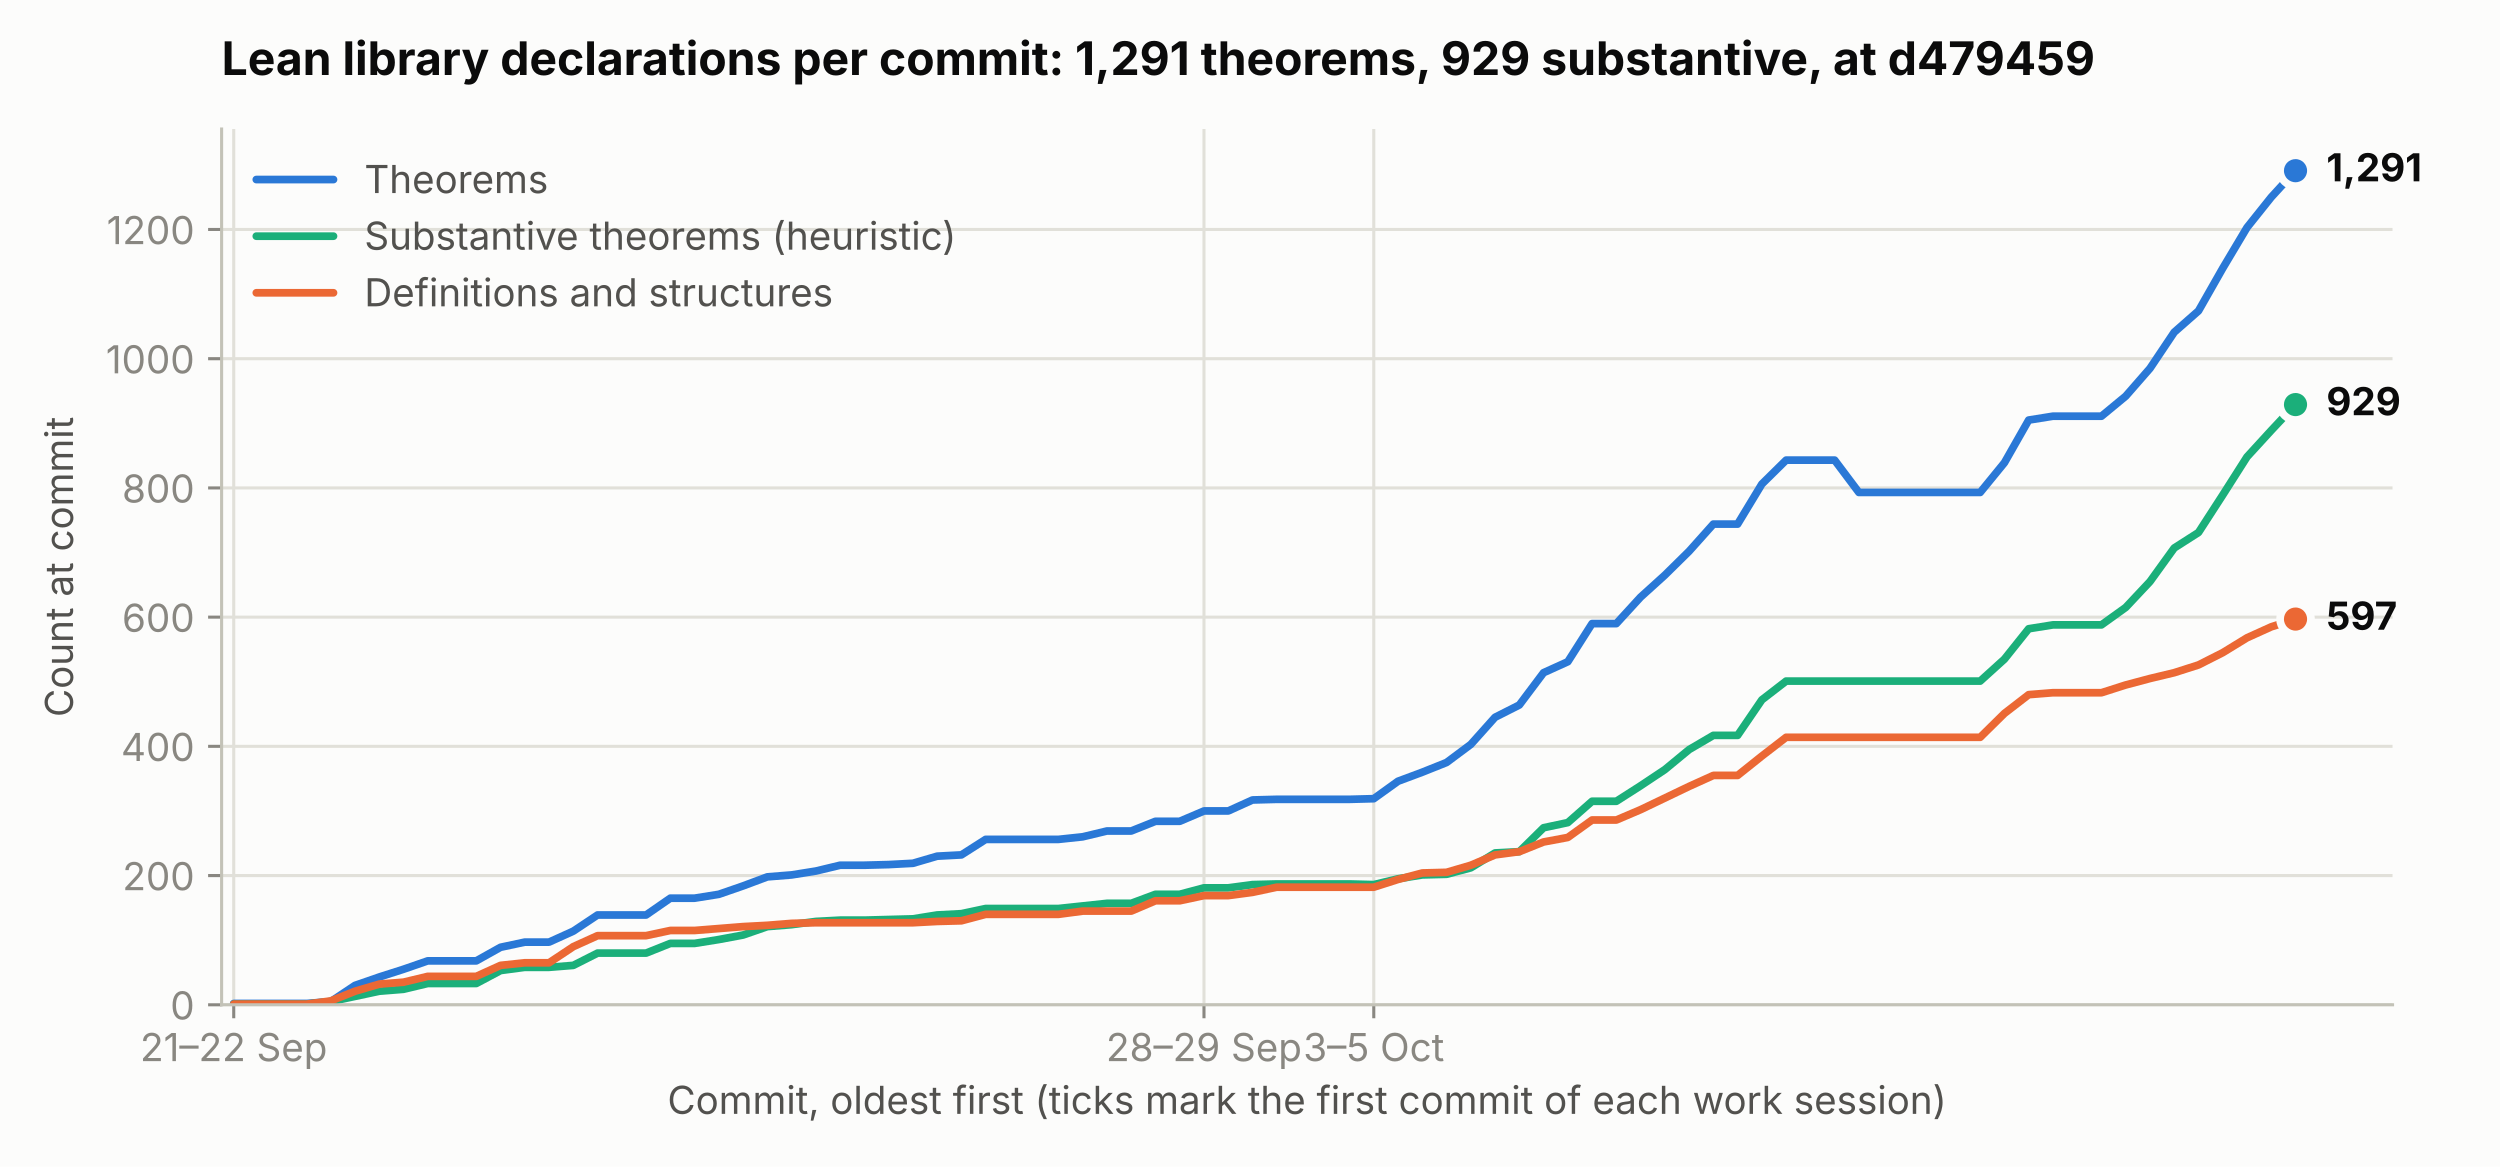
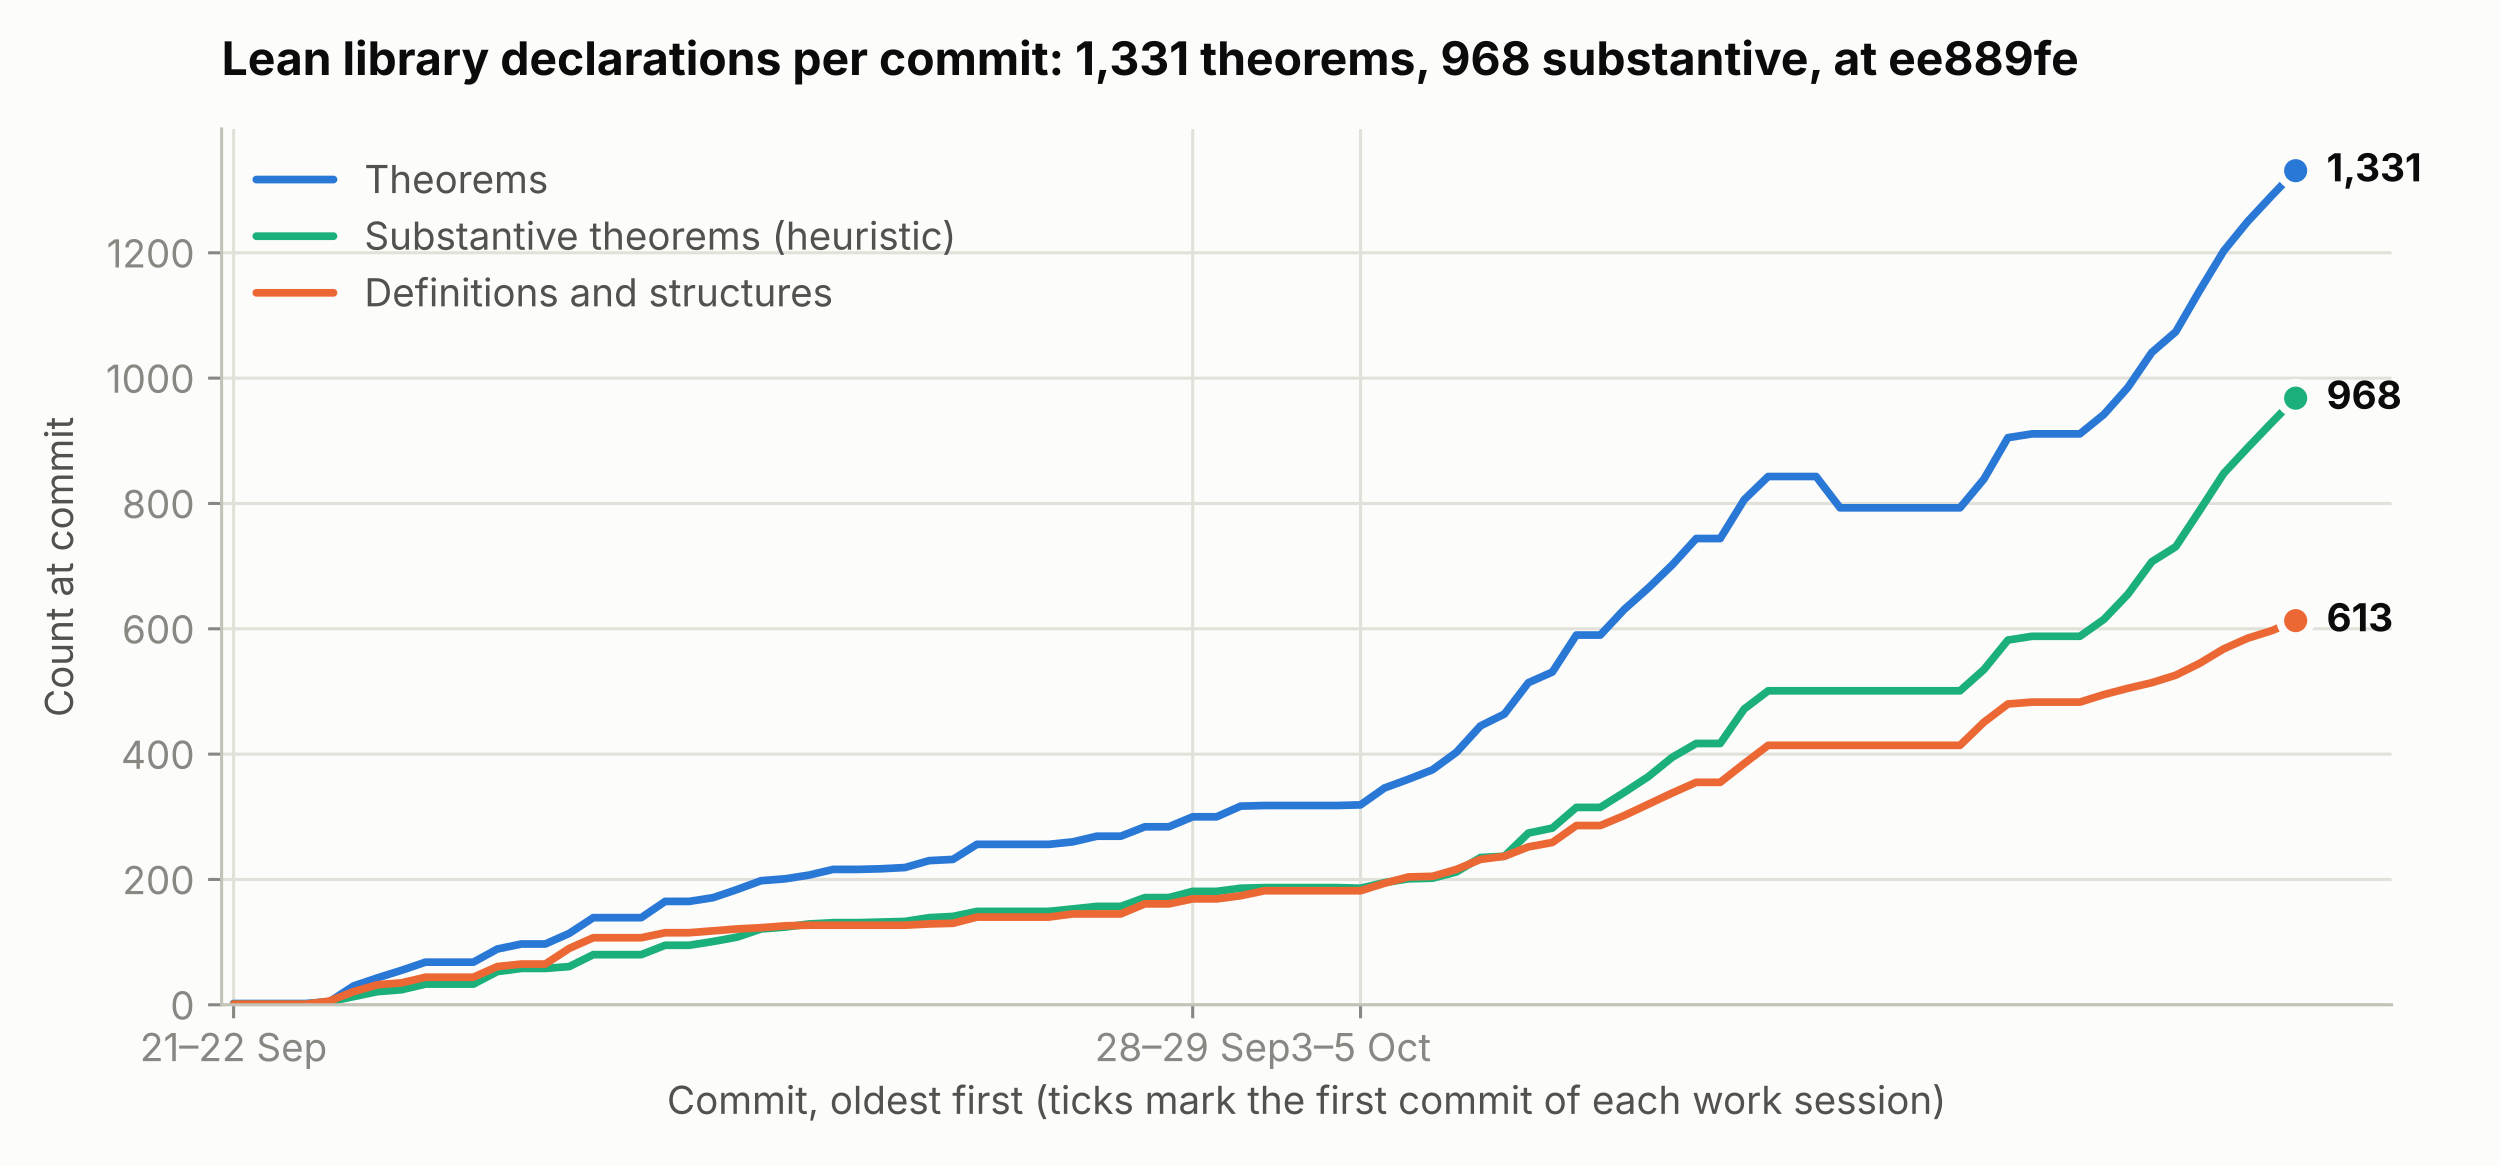
<svg xmlns="http://www.w3.org/2000/svg" xmlns:xlink="http://www.w3.org/1999/xlink" width="648pt" height="302.4pt" viewBox="0 0 648 302.4" version="1.1">
  <defs>
    <style type="text/css">*{stroke-linejoin: round; stroke-linecap: butt}</style>
  </defs>
  <g id="figure_1">
    <g id="patch_1">
      <path d="M 0 302.4 L 648 302.4 L 648 0 L 0 0 z " style="fill: #fcfcfb" />
    </g>
    <g id="axes_1">
      <g id="patch_2">
-         <path d="M 57.44 260.44 L 620.145 260.44 L 620.145 33.44 L 57.44 33.44 z " style="fill: #fcfcfb" />
+         <path d="M 57.44 260.44 L 619.897 260.44 L 619.897 33.44 L 57.44 33.44 z " style="fill: #fcfcfb" />
      </g>
      <g id="matplotlib.axis_1">
        <g id="xtick_1">
          <g id="line2d_1">
-             <path d="M 60.584 260.44 L 60.584 33.44 " clip-path="url(#pd9c392157a)" style="fill: none; stroke: #e1e0d9; stroke-width: 0.8; stroke-linecap: square" />
+             <path d="M 60.547 260.44 L 60.547 33.44 " clip-path="url(#p16db79e309)" style="fill: none; stroke: #e1e0d9; stroke-width: 0.8; stroke-linecap: square" />
          </g>
          <g id="line2d_2">
            <defs>
              <path id="m02e6627c96" d="M 0 0 L 0 3.5 " style="stroke: #898781; stroke-width: 0.8" />
            </defs>
            <g>
-               <use xlink:href="#m02e6627c96" x="60.584" y="260.44" style="fill: #898781; stroke: #898781; stroke-width: 0.8" />
+               <use xlink:href="#m02e6627c96" x="60.547" y="260.44" style="fill: #898781; stroke: #898781; stroke-width: 0.8" />
            </g>
          </g>
          <g id="text_1">
-             <text style="font-size: 10px; font-family: 'Inter', 'Helvetica Neue', 'Arial', 'DejaVu Sans', sans-serif; text-anchor: middle; fill: #898781" x="60.584" y="275.038" transform="rotate(-0 60.5836 275.0384)">21–22 Sep</text>
+             <text style="font-size: 10px; font-family: 'Inter', 'Helvetica Neue', 'Arial', 'DejaVu Sans', sans-serif; text-anchor: middle; fill: #898781" x="60.547" y="275.038" transform="rotate(-0 60.54749 275.0384)">21–22 Sep</text>
          </g>
        </g>
        <g id="xtick_2">
          <g id="line2d_3">
-             <path d="M 312.072 260.44 L 312.072 33.44 " clip-path="url(#pd9c392157a)" style="fill: none; stroke: #e1e0d9; stroke-width: 0.8; stroke-linecap: square" />
+             <path d="M 309.147 260.44 L 309.147 33.44 " clip-path="url(#p16db79e309)" style="fill: none; stroke: #e1e0d9; stroke-width: 0.8; stroke-linecap: square" />
          </g>
          <g id="line2d_4">
            <g>
-               <use xlink:href="#m02e6627c96" x="312.072" y="260.44" style="fill: #898781; stroke: #898781; stroke-width: 0.8" />
+               <use xlink:href="#m02e6627c96" x="309.147" y="260.44" style="fill: #898781; stroke: #898781; stroke-width: 0.8" />
            </g>
          </g>
          <g id="text_2">
-             <text style="font-size: 10px; font-family: 'Inter', 'Helvetica Neue', 'Arial', 'DejaVu Sans', sans-serif; text-anchor: middle; fill: #898781" x="312.072" y="275.038" transform="rotate(-0 312.0717 275.0384)">28–29 Sep</text>
+             <text style="font-size: 10px; font-family: 'Inter', 'Helvetica Neue', 'Arial', 'DejaVu Sans', sans-serif; text-anchor: middle; fill: #898781" x="309.147" y="275.038" transform="rotate(-0 309.1471 275.0384)">28–29 Sep</text>
          </g>
        </g>
        <g id="xtick_3">
          <g id="line2d_5">
-             <path d="M 356.082 260.44 L 356.082 33.44 " clip-path="url(#pd9c392157a)" style="fill: none; stroke: #e1e0d9; stroke-width: 0.8; stroke-linecap: square" />
+             <path d="M 352.652 260.44 L 352.652 33.44 " clip-path="url(#p16db79e309)" style="fill: none; stroke: #e1e0d9; stroke-width: 0.8; stroke-linecap: square" />
          </g>
          <g id="line2d_6">
            <g>
-               <use xlink:href="#m02e6627c96" x="356.082" y="260.44" style="fill: #898781; stroke: #898781; stroke-width: 0.8" />
+               <use xlink:href="#m02e6627c96" x="352.652" y="260.44" style="fill: #898781; stroke: #898781; stroke-width: 0.8" />
            </g>
          </g>
          <g id="text_3">
-             <text style="font-size: 10px; font-family: 'Inter', 'Helvetica Neue', 'Arial', 'DejaVu Sans', sans-serif; text-anchor: middle; fill: #898781" x="356.082" y="275.038" transform="rotate(-0 356.0822 275.0384)">3–5 Oct</text>
+             <text style="font-size: 10px; font-family: 'Inter', 'Helvetica Neue', 'Arial', 'DejaVu Sans', sans-serif; text-anchor: middle; fill: #898781" x="352.652" y="275.038" transform="rotate(-0 352.6521 275.0384)">3–5 Oct</text>
          </g>
        </g>
        <g id="text_4">
-           <text style="font-size: 10px; font-family: 'Inter', 'Helvetica Neue', 'Arial', 'DejaVu Sans', sans-serif; text-anchor: middle; fill: #52514e" x="338.792" y="288.717" transform="rotate(-0 338.7923 288.7166)">Commit, oldest first (ticks mark the first commit of each work session)</text>
+           <text style="font-size: 10px; font-family: 'Inter', 'Helvetica Neue', 'Arial', 'DejaVu Sans', sans-serif; text-anchor: middle; fill: #52514e" x="338.668" y="288.717" transform="rotate(-0 338.6683 288.7166)">Commit, oldest first (ticks mark the first commit of each work session)</text>
        </g>
      </g>
      <g id="matplotlib.axis_2">
        <g id="ytick_1">
          <g id="line2d_7">
-             <path d="M 57.44 260.44 L 620.145 260.44 " clip-path="url(#pd9c392157a)" style="fill: none; stroke: #e1e0d9; stroke-width: 0.8; stroke-linecap: square" />
+             <path d="M 57.44 260.44 L 619.897 260.44 " clip-path="url(#p16db79e309)" style="fill: none; stroke: #e1e0d9; stroke-width: 0.8; stroke-linecap: square" />
          </g>
          <g id="line2d_8">
            <defs>
              <path id="mba09e6026b" d="M 0 0 L -3.5 0 " style="stroke: #898781; stroke-width: 0.8" />
            </defs>
            <g>
              <use xlink:href="#mba09e6026b" x="57.44" y="260.44" style="fill: #898781; stroke: #898781; stroke-width: 0.8" />
            </g>
          </g>
          <g id="text_5">
            <text style="font-size: 10px; font-family: 'Inter', 'Helvetica Neue', 'Arial', 'DejaVu Sans', sans-serif; text-anchor: end; fill: #898781" x="50.44" y="264.239" transform="rotate(-0 50.44 264.2392)">0</text>
          </g>
        </g>
        <g id="ytick_2">
          <g id="line2d_9">
-             <path d="M 57.44 226.947 L 620.145 226.947 " clip-path="url(#pd9c392157a)" style="fill: none; stroke: #e1e0d9; stroke-width: 0.8; stroke-linecap: square" />
+             <path d="M 57.44 227.953 L 619.897 227.953 " clip-path="url(#p16db79e309)" style="fill: none; stroke: #e1e0d9; stroke-width: 0.8; stroke-linecap: square" />
          </g>
          <g id="line2d_10">
            <g>
-               <use xlink:href="#mba09e6026b" x="57.44" y="226.947" style="fill: #898781; stroke: #898781; stroke-width: 0.8" />
+               <use xlink:href="#mba09e6026b" x="57.44" y="227.953" style="fill: #898781; stroke: #898781; stroke-width: 0.8" />
            </g>
          </g>
          <g id="text_6">
-             <text style="font-size: 10px; font-family: 'Inter', 'Helvetica Neue', 'Arial', 'DejaVu Sans', sans-serif; text-anchor: end; fill: #898781" x="50.44" y="230.746" transform="rotate(-0 50.44 230.746)">200</text>
+             <text style="font-size: 10px; font-family: 'Inter', 'Helvetica Neue', 'Arial', 'DejaVu Sans', sans-serif; text-anchor: end; fill: #898781" x="50.44" y="231.753" transform="rotate(-0 50.44 231.7526)">200</text>
          </g>
        </g>
        <g id="ytick_3">
          <g id="line2d_11">
-             <path d="M 57.44 193.454 L 620.145 193.454 " clip-path="url(#pd9c392157a)" style="fill: none; stroke: #e1e0d9; stroke-width: 0.8; stroke-linecap: square" />
+             <path d="M 57.44 195.467 L 619.897 195.467 " clip-path="url(#p16db79e309)" style="fill: none; stroke: #e1e0d9; stroke-width: 0.8; stroke-linecap: square" />
          </g>
          <g id="line2d_12">
            <g>
-               <use xlink:href="#mba09e6026b" x="57.44" y="193.454" style="fill: #898781; stroke: #898781; stroke-width: 0.8" />
+               <use xlink:href="#mba09e6026b" x="57.44" y="195.467" style="fill: #898781; stroke: #898781; stroke-width: 0.8" />
            </g>
          </g>
          <g id="text_7">
-             <text style="font-size: 10px; font-family: 'Inter', 'Helvetica Neue', 'Arial', 'DejaVu Sans', sans-serif; text-anchor: end; fill: #898781" x="50.44" y="197.253" transform="rotate(-0 50.44 197.2529)">400</text>
+             <text style="font-size: 10px; font-family: 'Inter', 'Helvetica Neue', 'Arial', 'DejaVu Sans', sans-serif; text-anchor: end; fill: #898781" x="50.44" y="199.266" transform="rotate(-0 50.44 199.2661)">400</text>
          </g>
        </g>
        <g id="ytick_4">
          <g id="line2d_13">
-             <path d="M 57.44 159.96 L 620.145 159.96 " clip-path="url(#pd9c392157a)" style="fill: none; stroke: #e1e0d9; stroke-width: 0.8; stroke-linecap: square" />
+             <path d="M 57.44 162.98 L 619.897 162.98 " clip-path="url(#p16db79e309)" style="fill: none; stroke: #e1e0d9; stroke-width: 0.8; stroke-linecap: square" />
          </g>
          <g id="line2d_14">
            <g>
-               <use xlink:href="#mba09e6026b" x="57.44" y="159.96" style="fill: #898781; stroke: #898781; stroke-width: 0.8" />
+               <use xlink:href="#mba09e6026b" x="57.44" y="162.98" style="fill: #898781; stroke: #898781; stroke-width: 0.8" />
            </g>
          </g>
          <g id="text_8">
-             <text style="font-size: 10px; font-family: 'Inter', 'Helvetica Neue', 'Arial', 'DejaVu Sans', sans-serif; text-anchor: end; fill: #898781" x="50.44" y="163.76" transform="rotate(-0 50.44 163.7597)">600</text>
+             <text style="font-size: 10px; font-family: 'Inter', 'Helvetica Neue', 'Arial', 'DejaVu Sans', sans-serif; text-anchor: end; fill: #898781" x="50.44" y="166.779" transform="rotate(-0 50.44 166.7795)">600</text>
          </g>
        </g>
        <g id="ytick_5">
          <g id="line2d_15">
-             <path d="M 57.44 126.467 L 620.145 126.467 " clip-path="url(#pd9c392157a)" style="fill: none; stroke: #e1e0d9; stroke-width: 0.8; stroke-linecap: square" />
+             <path d="M 57.44 130.494 L 619.897 130.494 " clip-path="url(#p16db79e309)" style="fill: none; stroke: #e1e0d9; stroke-width: 0.8; stroke-linecap: square" />
          </g>
          <g id="line2d_16">
            <g>
-               <use xlink:href="#mba09e6026b" x="57.44" y="126.467" style="fill: #898781; stroke: #898781; stroke-width: 0.8" />
+               <use xlink:href="#mba09e6026b" x="57.44" y="130.494" style="fill: #898781; stroke: #898781; stroke-width: 0.8" />
            </g>
          </g>
          <g id="text_9">
-             <text style="font-size: 10px; font-family: 'Inter', 'Helvetica Neue', 'Arial', 'DejaVu Sans', sans-serif; text-anchor: end; fill: #898781" x="50.44" y="130.267" transform="rotate(-0 50.44 130.2665)">800</text>
+             <text style="font-size: 10px; font-family: 'Inter', 'Helvetica Neue', 'Arial', 'DejaVu Sans', sans-serif; text-anchor: end; fill: #898781" x="50.44" y="134.293" transform="rotate(-0 50.44 134.2929)">800</text>
          </g>
        </g>
        <g id="ytick_6">
          <g id="line2d_17">
-             <path d="M 57.44 92.974 L 620.145 92.974 " clip-path="url(#pd9c392157a)" style="fill: none; stroke: #e1e0d9; stroke-width: 0.8; stroke-linecap: square" />
+             <path d="M 57.44 98.007 L 619.897 98.007 " clip-path="url(#p16db79e309)" style="fill: none; stroke: #e1e0d9; stroke-width: 0.8; stroke-linecap: square" />
          </g>
          <g id="line2d_18">
            <g>
-               <use xlink:href="#mba09e6026b" x="57.44" y="92.974" style="fill: #898781; stroke: #898781; stroke-width: 0.8" />
+               <use xlink:href="#mba09e6026b" x="57.44" y="98.007" style="fill: #898781; stroke: #898781; stroke-width: 0.8" />
            </g>
          </g>
          <g id="text_10">
-             <text style="font-size: 10px; font-family: 'Inter', 'Helvetica Neue', 'Arial', 'DejaVu Sans', sans-serif; text-anchor: end; fill: #898781" x="50.44" y="96.773" transform="rotate(-0 50.44 96.77334)">1000</text>
+             <text style="font-size: 10px; font-family: 'Inter', 'Helvetica Neue', 'Arial', 'DejaVu Sans', sans-serif; text-anchor: end; fill: #898781" x="50.44" y="101.806" transform="rotate(-0 50.44 101.8063)">1000</text>
          </g>
        </g>
        <g id="ytick_7">
          <g id="line2d_19">
-             <path d="M 57.44 59.481 L 620.145 59.481 " clip-path="url(#pd9c392157a)" style="fill: none; stroke: #e1e0d9; stroke-width: 0.8; stroke-linecap: square" />
+             <path d="M 57.44 65.521 L 619.897 65.521 " clip-path="url(#p16db79e309)" style="fill: none; stroke: #e1e0d9; stroke-width: 0.8; stroke-linecap: square" />
          </g>
          <g id="line2d_20">
            <g>
-               <use xlink:href="#mba09e6026b" x="57.44" y="59.481" style="fill: #898781; stroke: #898781; stroke-width: 0.8" />
+               <use xlink:href="#mba09e6026b" x="57.44" y="65.521" style="fill: #898781; stroke: #898781; stroke-width: 0.8" />
            </g>
          </g>
          <g id="text_11">
-             <text style="font-size: 10px; font-family: 'Inter', 'Helvetica Neue', 'Arial', 'DejaVu Sans', sans-serif; text-anchor: end; fill: #898781" x="50.44" y="63.28" transform="rotate(-0 50.44 63.28016)">1200</text>
+             <text style="font-size: 10px; font-family: 'Inter', 'Helvetica Neue', 'Arial', 'DejaVu Sans', sans-serif; text-anchor: end; fill: #898781" x="50.44" y="69.32" transform="rotate(-0 50.44 69.31972)">1200</text>
          </g>
        </g>
        <g id="text_12">
          <text style="font-size: 10px; font-family: 'Inter', 'Helvetica Neue', 'Arial', 'DejaVu Sans', sans-serif; text-anchor: middle; fill: #52514e" x="18.91" y="146.94" transform="rotate(-90 18.91031 146.94)">Count at commit</text>
        </g>
      </g>
      <g id="line2d_21">
-         <path d="M 60.584 260.105 L 66.871 260.105 L 73.158 260.105 L 79.445 260.105 L 85.732 259.603 L 92.02 255.416 L 98.307 253.239 L 104.594 251.229 L 110.881 249.052 L 117.168 249.052 L 123.456 249.052 L 129.743 245.536 L 136.03 244.196 L 142.317 244.196 L 148.604 241.349 L 154.892 237.162 L 161.179 237.162 L 167.466 237.162 L 173.753 232.808 L 180.04 232.808 L 186.328 231.803 L 192.615 229.626 L 198.902 227.282 L 205.189 226.779 L 211.476 225.775 L 217.764 224.267 L 224.051 224.267 L 230.338 224.1 L 236.625 223.765 L 242.912 221.923 L 249.2 221.588 L 255.487 217.569 L 261.774 217.569 L 268.061 217.569 L 274.349 217.569 L 280.636 216.899 L 286.923 215.392 L 293.21 215.392 L 299.497 212.88 L 305.785 212.88 L 312.072 210.2 L 318.359 210.2 L 324.646 207.353 L 330.933 207.186 L 337.221 207.186 L 343.508 207.186 L 349.795 207.186 L 356.082 207.018 L 362.369 202.497 L 368.657 200.152 L 374.944 197.64 L 381.231 192.951 L 387.518 185.918 L 393.805 182.736 L 400.093 174.363 L 406.38 171.516 L 412.667 161.635 L 418.954 161.635 L 425.241 154.769 L 431.529 149.075 L 437.816 142.879 L 444.103 135.845 L 450.39 135.845 L 456.677 125.463 L 462.965 119.266 L 469.252 119.266 L 475.539 119.266 L 481.826 127.64 L 488.113 127.64 L 494.401 127.64 L 500.688 127.64 L 506.975 127.64 L 513.262 127.64 L 519.549 119.936 L 525.837 108.883 L 532.124 107.879 L 538.411 107.879 L 544.698 107.879 L 550.985 102.687 L 557.273 95.486 L 563.56 86.108 L 569.847 80.582 L 576.134 69.529 L 582.421 58.979 L 588.709 51.108 L 594.996 44.242 " clip-path="url(#pd9c392157a)" style="fill: none; stroke: #2a78d6; stroke-width: 2; stroke-linecap: round" />
+         <path d="M 60.547 260.115 L 66.762 260.115 L 72.977 260.115 L 79.192 260.115 L 85.407 259.628 L 91.622 255.567 L 97.837 253.455 L 104.052 251.506 L 110.267 249.395 L 116.482 249.395 L 122.697 249.395 L 128.912 245.983 L 135.127 244.684 L 141.342 244.684 L 147.557 241.923 L 153.772 237.862 L 159.987 237.862 L 166.202 237.862 L 172.417 233.639 L 178.632 233.639 L 184.847 232.664 L 191.062 230.552 L 197.277 228.278 L 203.492 227.791 L 209.707 226.816 L 215.922 225.354 L 222.137 225.354 L 228.352 225.192 L 234.567 224.867 L 240.782 223.08 L 246.997 222.756 L 253.212 218.857 L 259.427 218.857 L 265.642 218.857 L 271.857 218.857 L 278.072 218.207 L 284.287 216.746 L 290.502 216.746 L 296.717 214.309 L 302.932 214.309 L 309.147 211.71 L 315.362 211.71 L 321.577 208.949 L 327.792 208.786 L 334.007 208.786 L 340.222 208.786 L 346.437 208.786 L 352.652 208.624 L 358.867 204.238 L 365.082 201.964 L 371.297 199.528 L 377.512 194.98 L 383.727 188.157 L 389.942 185.071 L 396.157 176.949 L 402.372 174.188 L 408.587 164.605 L 414.802 164.605 L 421.017 157.945 L 427.232 152.422 L 433.447 146.412 L 439.662 139.59 L 445.877 139.59 L 452.092 129.519 L 458.307 123.509 L 464.522 123.509 L 470.737 123.509 L 476.952 131.631 L 483.167 131.631 L 489.382 131.631 L 495.597 131.631 L 501.812 131.631 L 508.027 131.631 L 514.242 124.159 L 520.457 113.438 L 526.672 112.464 L 532.887 112.464 L 539.102 112.464 L 545.317 107.428 L 551.532 100.444 L 557.747 91.347 L 563.962 85.987 L 570.177 75.266 L 576.392 65.033 L 582.607 57.399 L 588.822 50.739 L 595.037 44.242 " clip-path="url(#p16db79e309)" style="fill: none; stroke: #2a78d6; stroke-width: 2; stroke-linecap: round" />
      </g>
      <g id="line2d_22">
        <defs>
          <path id="m0a6db412ab" d="M 0 4 C 1.061 4 2.078 3.579 2.828 2.828 C 3.579 2.078 4 1.061 4 0 C 4 -1.061 3.579 -2.078 2.828 -2.828 C 2.078 -3.579 1.061 -4 0 -4 C -1.061 -4 -2.078 -3.579 -2.828 -2.828 C -3.579 -2.078 -4 -1.061 -4 0 C -4 1.061 -3.579 2.078 -2.828 2.828 C -2.078 3.579 -1.061 4 0 4 z " style="stroke: #fcfcfb; stroke-width: 2" />
        </defs>
-         <g clip-path="url(#pd9c392157a)">
-           <use xlink:href="#m0a6db412ab" x="594.996" y="44.242" style="fill: #2a78d6; stroke: #fcfcfb; stroke-width: 2" />
+         <g clip-path="url(#p16db79e309)">
+           <use xlink:href="#m0a6db412ab" x="595.037" y="44.242" style="fill: #2a78d6; stroke: #fcfcfb; stroke-width: 2" />
        </g>
      </g>
      <g id="line2d_23">
-         <path d="M 60.584 260.273 L 66.871 260.273 L 73.158 260.273 L 79.445 260.273 L 85.732 259.603 L 92.02 258.263 L 98.307 256.923 L 104.594 256.421 L 110.881 254.914 L 117.168 254.914 L 123.456 254.914 L 129.743 251.564 L 136.03 250.727 L 142.317 250.727 L 148.604 250.225 L 154.892 247.043 L 161.179 247.043 L 167.466 247.043 L 173.753 244.531 L 180.04 244.531 L 186.328 243.526 L 192.615 242.354 L 198.902 240.177 L 205.189 239.674 L 211.476 238.837 L 217.764 238.502 L 224.051 238.502 L 230.338 238.335 L 236.625 238.167 L 242.912 237.162 L 249.2 236.827 L 255.487 235.488 L 261.774 235.488 L 268.061 235.488 L 274.349 235.488 L 280.636 234.818 L 286.923 234.148 L 293.21 234.148 L 299.497 231.803 L 305.785 231.803 L 312.072 230.129 L 318.359 230.129 L 324.646 229.291 L 330.933 229.124 L 337.221 229.124 L 343.508 229.124 L 349.795 229.124 L 356.082 229.291 L 362.369 227.784 L 368.657 226.779 L 374.944 226.612 L 381.231 224.937 L 387.518 221.086 L 393.805 220.751 L 400.093 214.554 L 406.38 213.215 L 412.667 207.688 L 418.954 207.688 L 425.241 203.669 L 431.529 199.482 L 437.816 194.291 L 444.103 190.607 L 450.39 190.607 L 456.677 181.396 L 462.965 176.54 L 469.252 176.54 L 475.539 176.54 L 481.826 176.54 L 488.113 176.54 L 494.401 176.54 L 500.688 176.54 L 506.975 176.54 L 513.262 176.54 L 519.549 170.846 L 525.837 162.975 L 532.124 161.97 L 538.411 161.97 L 544.698 161.97 L 550.985 157.448 L 557.273 150.75 L 563.56 142.042 L 569.847 138.022 L 576.134 128.309 L 582.421 118.429 L 588.709 111.563 L 594.996 104.864 " clip-path="url(#pd9c392157a)" style="fill: none; stroke: #1baf7a; stroke-width: 2; stroke-linecap: round" />
+         <path d="M 60.547 260.278 L 66.762 260.278 L 72.977 260.278 L 79.192 260.278 L 85.407 259.628 L 91.622 258.328 L 97.837 257.029 L 104.052 256.542 L 110.267 255.08 L 116.482 255.08 L 122.697 255.08 L 128.912 251.831 L 135.127 251.019 L 141.342 251.019 L 147.557 250.532 L 153.772 247.445 L 159.987 247.445 L 166.202 247.445 L 172.417 245.009 L 178.632 245.009 L 184.847 244.034 L 191.062 242.897 L 197.277 240.786 L 203.492 240.298 L 209.707 239.486 L 215.922 239.161 L 222.137 239.161 L 228.352 238.999 L 234.567 238.836 L 240.782 237.862 L 246.997 237.537 L 253.212 236.237 L 259.427 236.237 L 265.642 236.237 L 271.857 236.237 L 278.072 235.588 L 284.287 234.938 L 290.502 234.938 L 296.717 232.664 L 302.932 232.664 L 309.147 231.04 L 315.362 231.04 L 321.577 230.227 L 327.792 230.065 L 334.007 230.065 L 340.222 230.065 L 346.437 230.065 L 352.652 230.227 L 358.867 228.766 L 365.082 227.791 L 371.297 227.629 L 377.512 226.004 L 383.727 222.268 L 389.942 221.943 L 396.157 215.933 L 402.372 214.634 L 408.587 209.274 L 414.802 209.274 L 421.017 205.375 L 427.232 201.314 L 433.447 196.279 L 439.662 192.705 L 445.877 192.705 L 452.092 183.772 L 458.307 179.061 L 464.522 179.061 L 470.737 179.061 L 476.952 179.061 L 483.167 179.061 L 489.382 179.061 L 495.597 179.061 L 501.812 179.061 L 508.027 179.061 L 514.242 173.538 L 520.457 165.904 L 526.672 164.929 L 532.887 164.929 L 539.102 164.929 L 545.317 160.544 L 551.532 154.046 L 557.747 145.6 L 563.962 141.702 L 570.177 132.28 L 576.392 122.697 L 582.607 116.037 L 588.822 109.54 L 595.037 103.205 " clip-path="url(#p16db79e309)" style="fill: none; stroke: #1baf7a; stroke-width: 2; stroke-linecap: round" />
      </g>
      <g id="line2d_24">
        <defs>
          <path id="m3a7581996c" d="M 0 4 C 1.061 4 2.078 3.579 2.828 2.828 C 3.579 2.078 4 1.061 4 0 C 4 -1.061 3.579 -2.078 2.828 -2.828 C 2.078 -3.579 1.061 -4 0 -4 C -1.061 -4 -2.078 -3.579 -2.828 -2.828 C -3.579 -2.078 -4 -1.061 -4 0 C -4 1.061 -3.579 2.078 -2.828 2.828 C -2.078 3.579 -1.061 4 0 4 z " style="stroke: #fcfcfb; stroke-width: 2" />
        </defs>
-         <g clip-path="url(#pd9c392157a)">
-           <use xlink:href="#m3a7581996c" x="594.996" y="104.864" style="fill: #1baf7a; stroke: #fcfcfb; stroke-width: 2" />
+         <g clip-path="url(#p16db79e309)">
+           <use xlink:href="#m3a7581996c" x="595.037" y="103.205" style="fill: #1baf7a; stroke: #fcfcfb; stroke-width: 2" />
        </g>
      </g>
      <g id="line2d_25">
-         <path d="M 60.584 260.273 L 66.871 260.273 L 73.158 260.273 L 79.445 260.273 L 85.732 259.435 L 92.02 256.923 L 98.307 255.081 L 104.594 254.579 L 110.881 253.072 L 117.168 253.072 L 123.456 253.072 L 129.743 250.225 L 136.03 249.555 L 142.317 249.555 L 148.604 245.368 L 154.892 242.521 L 161.179 242.521 L 167.466 242.521 L 173.753 241.181 L 180.04 241.181 L 186.328 240.679 L 192.615 240.177 L 198.902 239.842 L 205.189 239.339 L 211.476 239.172 L 217.764 239.172 L 224.051 239.172 L 230.338 239.172 L 236.625 239.172 L 242.912 238.837 L 249.2 238.669 L 255.487 236.995 L 261.774 236.995 L 268.061 236.995 L 274.349 236.995 L 280.636 236.157 L 286.923 236.157 L 293.21 236.157 L 299.497 233.478 L 305.785 233.478 L 312.072 232.138 L 318.359 232.138 L 324.646 231.301 L 330.933 229.961 L 337.221 229.961 L 343.508 229.961 L 349.795 229.961 L 356.082 229.961 L 362.369 227.952 L 368.657 226.277 L 374.944 226.109 L 381.231 224.267 L 387.518 221.588 L 393.805 220.751 L 400.093 218.239 L 406.38 217.066 L 412.667 212.545 L 418.954 212.545 L 425.241 209.865 L 431.529 206.851 L 437.816 203.837 L 444.103 200.99 L 450.39 200.99 L 456.677 195.966 L 462.965 191.109 L 469.252 191.109 L 475.539 191.109 L 481.826 191.109 L 488.113 191.109 L 494.401 191.109 L 500.688 191.109 L 506.975 191.109 L 513.262 191.109 L 519.549 184.913 L 525.837 180.056 L 532.124 179.554 L 538.411 179.554 L 544.698 179.554 L 550.985 177.544 L 557.273 175.87 L 563.56 174.363 L 569.847 172.353 L 576.134 169.171 L 582.421 165.319 L 588.709 162.472 L 594.996 160.463 " clip-path="url(#pd9c392157a)" style="fill: none; stroke: #eb6834; stroke-width: 2; stroke-linecap: round" />
+         <path d="M 60.547 260.278 L 66.762 260.278 L 72.977 260.278 L 79.192 260.278 L 85.407 259.465 L 91.622 257.029 L 97.837 255.242 L 104.052 254.755 L 110.267 253.293 L 116.482 253.293 L 122.697 253.293 L 128.912 250.532 L 135.127 249.882 L 141.342 249.882 L 147.557 245.821 L 153.772 243.06 L 159.987 243.06 L 166.202 243.06 L 172.417 241.76 L 178.632 241.76 L 184.847 241.273 L 191.062 240.786 L 197.277 240.461 L 203.492 239.973 L 209.707 239.811 L 215.922 239.811 L 222.137 239.811 L 228.352 239.811 L 234.567 239.811 L 240.782 239.486 L 246.997 239.324 L 253.212 237.699 L 259.427 237.699 L 265.642 237.699 L 271.857 237.699 L 278.072 236.887 L 284.287 236.887 L 290.502 236.887 L 296.717 234.288 L 302.932 234.288 L 309.147 232.989 L 315.362 232.989 L 321.577 232.177 L 327.792 230.877 L 334.007 230.877 L 340.222 230.877 L 346.437 230.877 L 352.652 230.877 L 358.867 228.928 L 365.082 227.304 L 371.297 227.141 L 377.512 225.354 L 383.727 222.756 L 389.942 221.943 L 396.157 219.507 L 402.372 218.37 L 408.587 213.984 L 414.802 213.984 L 421.017 211.385 L 427.232 208.461 L 433.447 205.538 L 439.662 202.776 L 445.877 202.776 L 452.092 197.903 L 458.307 193.193 L 464.522 193.193 L 470.737 193.193 L 476.952 193.193 L 483.167 193.193 L 489.382 193.193 L 495.597 193.193 L 501.812 193.193 L 508.027 193.193 L 514.242 187.183 L 520.457 182.472 L 526.672 181.985 L 532.887 181.985 L 539.102 181.985 L 545.317 180.036 L 551.532 178.411 L 557.747 176.949 L 563.962 175 L 570.177 171.914 L 576.392 168.178 L 582.607 165.417 L 588.822 163.468 L 595.037 160.869 " clip-path="url(#p16db79e309)" style="fill: none; stroke: #eb6834; stroke-width: 2; stroke-linecap: round" />
      </g>
      <g id="line2d_26">
        <defs>
          <path id="mdf5fe9879e" d="M 0 4 C 1.061 4 2.078 3.579 2.828 2.828 C 3.579 2.078 4 1.061 4 0 C 4 -1.061 3.579 -2.078 2.828 -2.828 C 2.078 -3.579 1.061 -4 0 -4 C -1.061 -4 -2.078 -3.579 -2.828 -2.828 C -3.579 -2.078 -4 -1.061 -4 0 C -4 1.061 -3.579 2.078 -2.828 2.828 C -2.078 3.579 -1.061 4 0 4 z " style="stroke: #fcfcfb; stroke-width: 2" />
        </defs>
-         <g clip-path="url(#pd9c392157a)">
-           <use xlink:href="#mdf5fe9879e" x="594.996" y="160.463" style="fill: #eb6834; stroke: #fcfcfb; stroke-width: 2" />
+         <g clip-path="url(#p16db79e309)">
+           <use xlink:href="#mdf5fe9879e" x="595.037" y="160.869" style="fill: #eb6834; stroke: #fcfcfb; stroke-width: 2" />
        </g>
      </g>
      <g id="patch_3">
        <path d="M 57.44 260.44 L 57.44 33.44 " style="fill: none; stroke: #c3c2b7; stroke-width: 0.8; stroke-linejoin: miter; stroke-linecap: square" />
      </g>
      <g id="patch_4">
-         <path d="M 57.44 260.44 L 620.145 260.44 " style="fill: none; stroke: #c3c2b7; stroke-width: 0.8; stroke-linejoin: miter; stroke-linecap: square" />
+         <path d="M 57.44 260.44 L 619.897 260.44 " style="fill: none; stroke: #c3c2b7; stroke-width: 0.8; stroke-linejoin: miter; stroke-linecap: square" />
      </g>
      <g id="text_13">
-         <text style="font-weight: 700; font-size: 10px; font-family: 'Inter', 'Helvetica Neue', 'Arial', 'DejaVu Sans', sans-serif; text-anchor: start; fill: #0b0b0b" x="602.996" y="47.001" transform="rotate(-0 602.9959 47.00092)">1,291</text>
+         <text style="font-weight: 700; font-size: 10px; font-family: 'Inter', 'Helvetica Neue', 'Arial', 'DejaVu Sans', sans-serif; text-anchor: start; fill: #0b0b0b" x="603.037" y="47.001" transform="rotate(-0 603.0367 47.00116)">1,331</text>
      </g>
      <g id="text_14">
-         <text style="font-weight: 700; font-size: 10px; font-family: 'Inter', 'Helvetica Neue', 'Arial', 'DejaVu Sans', sans-serif; text-anchor: start; fill: #0b0b0b" x="602.996" y="107.624" transform="rotate(-0 602.9959 107.6236)">929</text>
+         <text style="font-weight: 700; font-size: 10px; font-family: 'Inter', 'Helvetica Neue', 'Arial', 'DejaVu Sans', sans-serif; text-anchor: start; fill: #0b0b0b" x="603.037" y="105.964" transform="rotate(-0 603.0367 105.9643)">968</text>
      </g>
      <g id="text_15">
-         <text style="font-weight: 700; font-size: 10px; font-family: 'Inter', 'Helvetica Neue', 'Arial', 'DejaVu Sans', sans-serif; text-anchor: start; fill: #0b0b0b" x="602.996" y="163.222" transform="rotate(-0 602.9959 163.2222)">597</text>
+         <text style="font-weight: 700; font-size: 10px; font-family: 'Inter', 'Helvetica Neue', 'Arial', 'DejaVu Sans', sans-serif; text-anchor: start; fill: #0b0b0b" x="603.037" y="163.628" transform="rotate(-0 603.0367 163.628)">613</text>
      </g>
      <g id="text_16">
-         <text style="font-weight: 700; font-size: 12px; font-family: 'Inter', 'Helvetica Neue', 'Arial', 'DejaVu Sans', sans-serif; text-anchor: start; fill: #0b0b0b" x="57.44" y="19.44" transform="rotate(-0 57.44 19.44)">Lean library declarations per commit: 1,291 theorems, 929 substantive, at d479459</text>
+         <text style="font-weight: 700; font-size: 12px; font-family: 'Inter', 'Helvetica Neue', 'Arial', 'DejaVu Sans', sans-serif; text-anchor: start; fill: #0b0b0b" x="57.44" y="19.44" transform="rotate(-0 57.44 19.44)">Lean library declarations per commit: 1,331 theorems, 968 substantive, at ee889fe</text>
      </g>
      <g id="legend_1">
        <g id="line2d_27">
          <path d="M 66.44 46.538 L 76.44 46.538 L 86.44 46.538 " style="fill: none; stroke: #2a78d6; stroke-width: 2; stroke-linecap: round" />
        </g>
        <g id="text_17">
          <text style="font-size: 10px; font-family: 'Inter', 'Helvetica Neue', 'Arial', 'DejaVu Sans', sans-serif; text-anchor: start; fill: #52514e" x="94.44" y="50.038" transform="rotate(-0 94.44 50.03844)">Theorems</text>
        </g>
        <g id="line2d_28">
          <path d="M 66.44 61.217 L 76.44 61.217 L 86.44 61.217 " style="fill: none; stroke: #1baf7a; stroke-width: 2; stroke-linecap: round" />
        </g>
        <g id="text_18">
          <text style="font-size: 10px; font-family: 'Inter', 'Helvetica Neue', 'Arial', 'DejaVu Sans', sans-serif; text-anchor: start; fill: #52514e" x="94.44" y="64.717" transform="rotate(-0 94.44 64.71656)">Substantive theorems (heuristic)</text>
        </g>
        <g id="line2d_29">
          <path d="M 66.44 75.895 L 76.44 75.895 L 86.44 75.895 " style="fill: none; stroke: #eb6834; stroke-width: 2; stroke-linecap: round" />
        </g>
        <g id="text_19">
          <text style="font-size: 10px; font-family: 'Inter', 'Helvetica Neue', 'Arial', 'DejaVu Sans', sans-serif; text-anchor: start; fill: #52514e" x="94.44" y="79.395" transform="rotate(-0 94.44 79.39469)">Definitions and structures</text>
        </g>
      </g>
    </g>
  </g>
  <defs>
-     <clipPath id="pd9c392157a">
-       <rect x="57.44" y="33.44" width="562.705" height="227" />
+     <clipPath id="p16db79e309">
+       <rect x="57.44" y="33.44" width="562.457" height="227" />
    </clipPath>
  </defs>
</svg>
